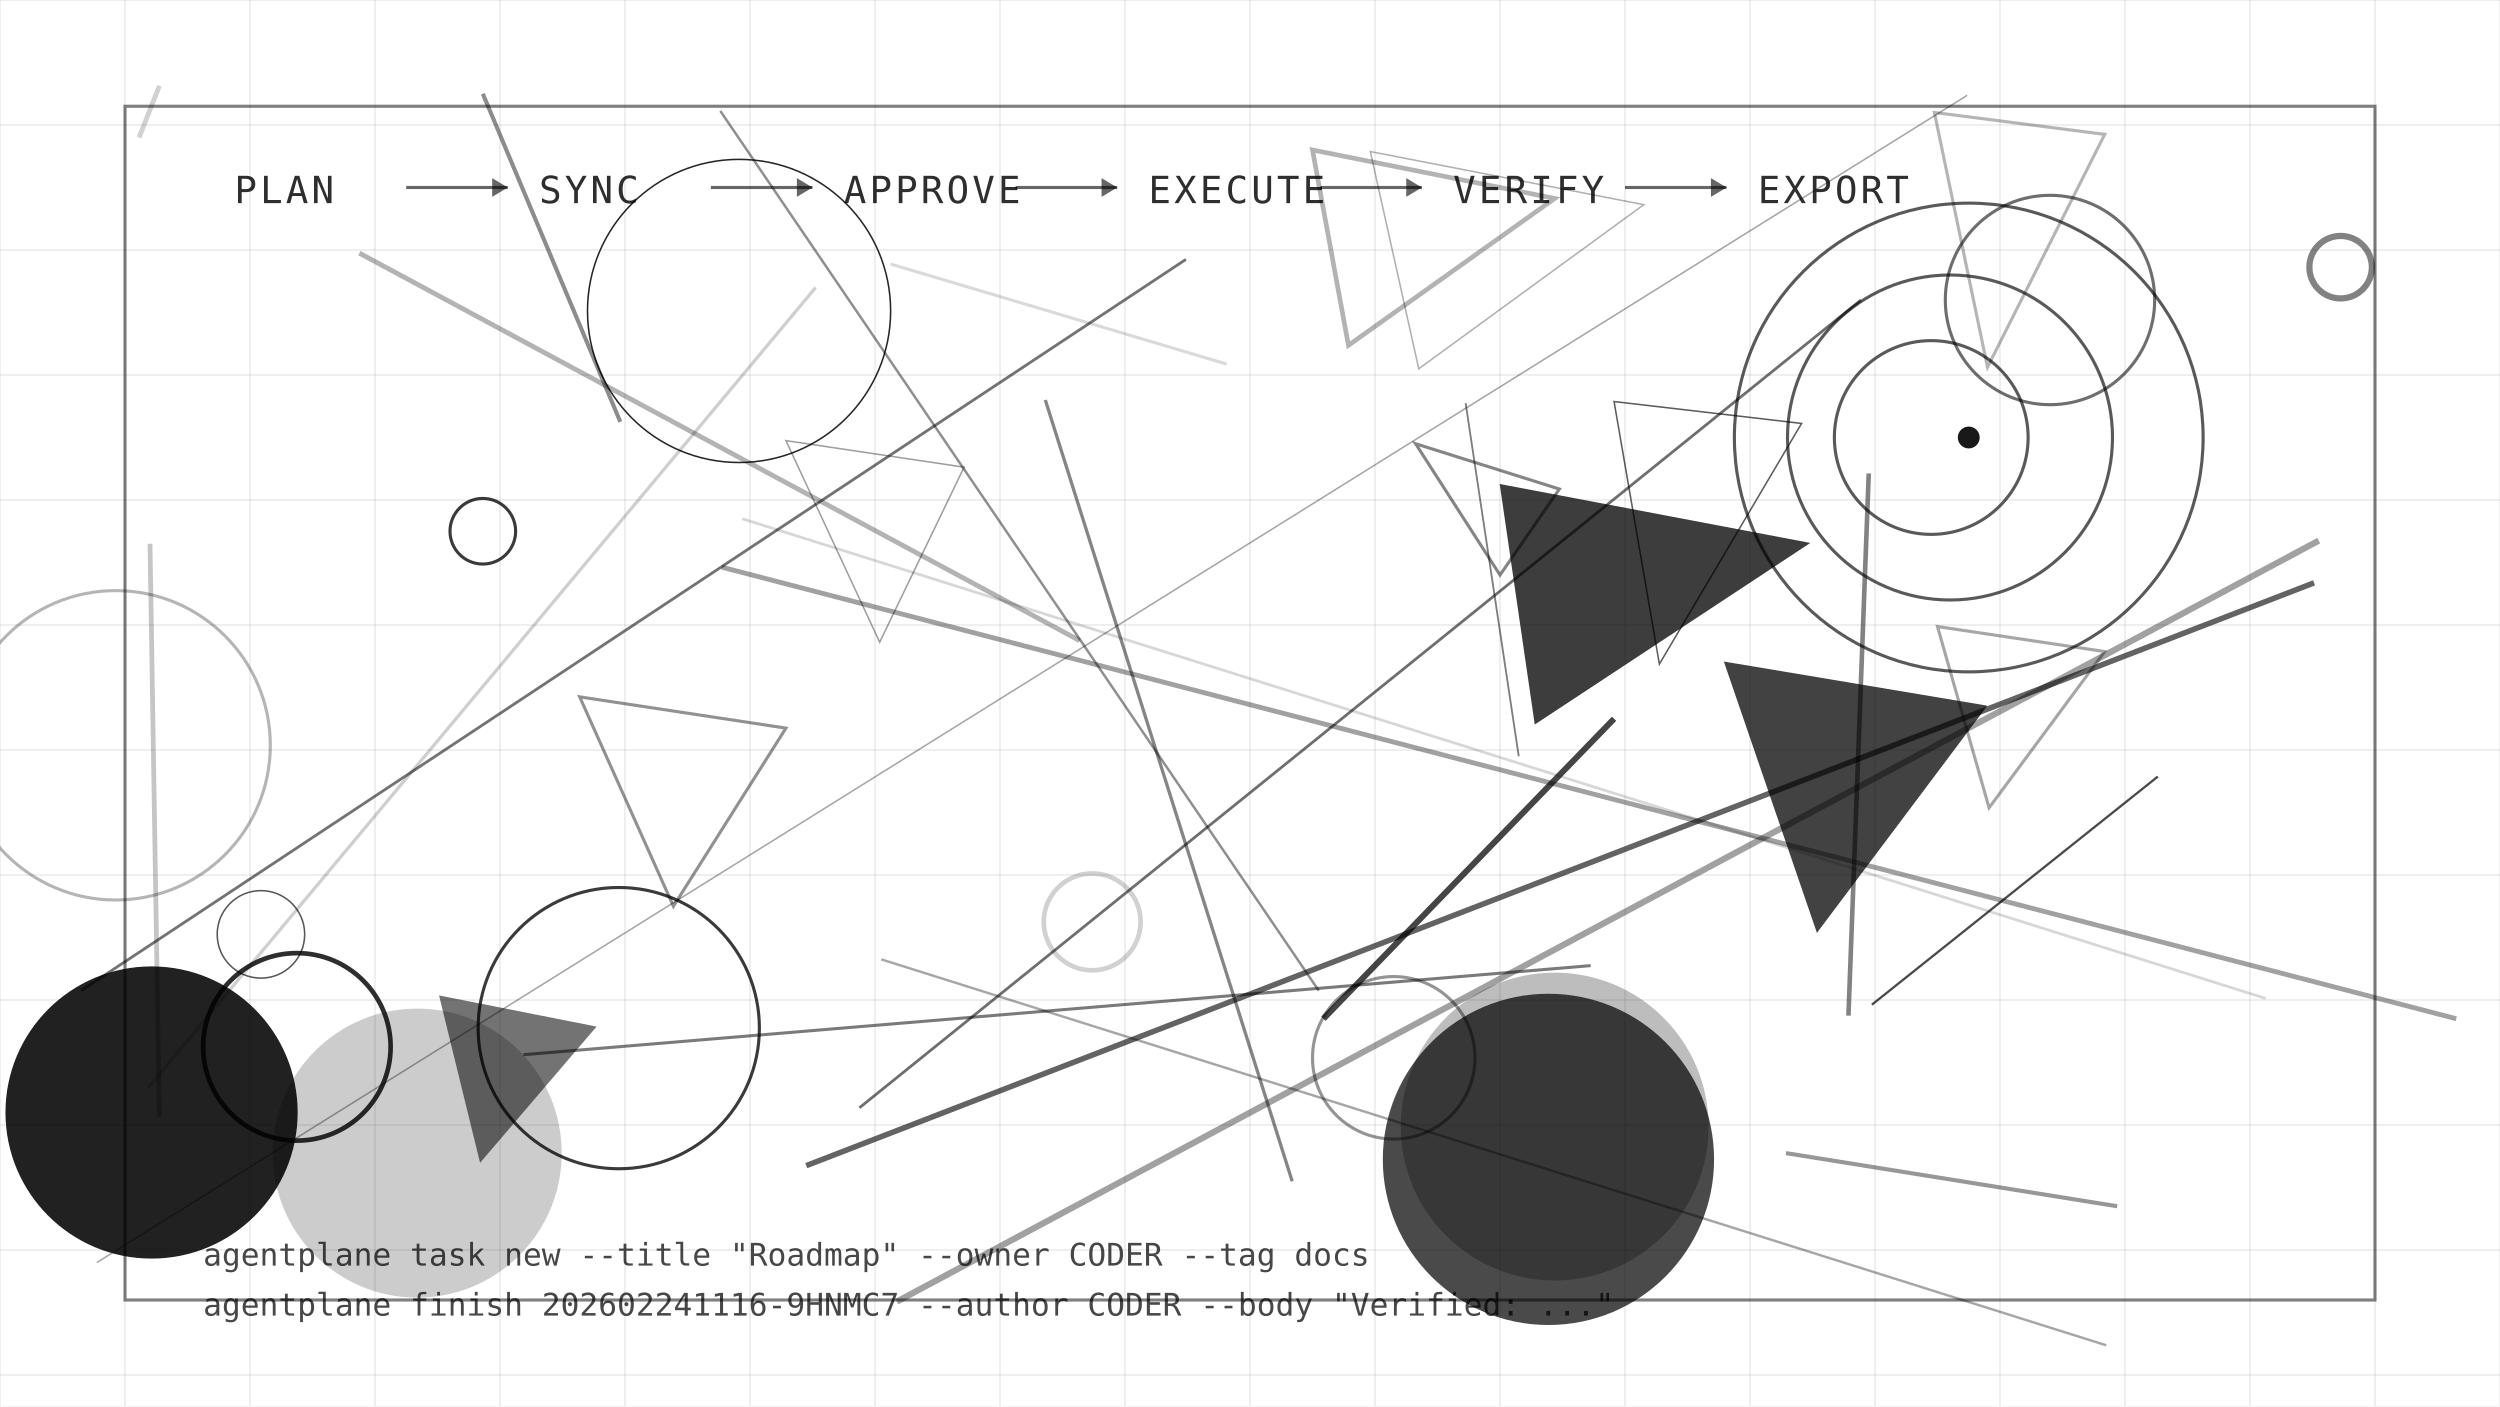
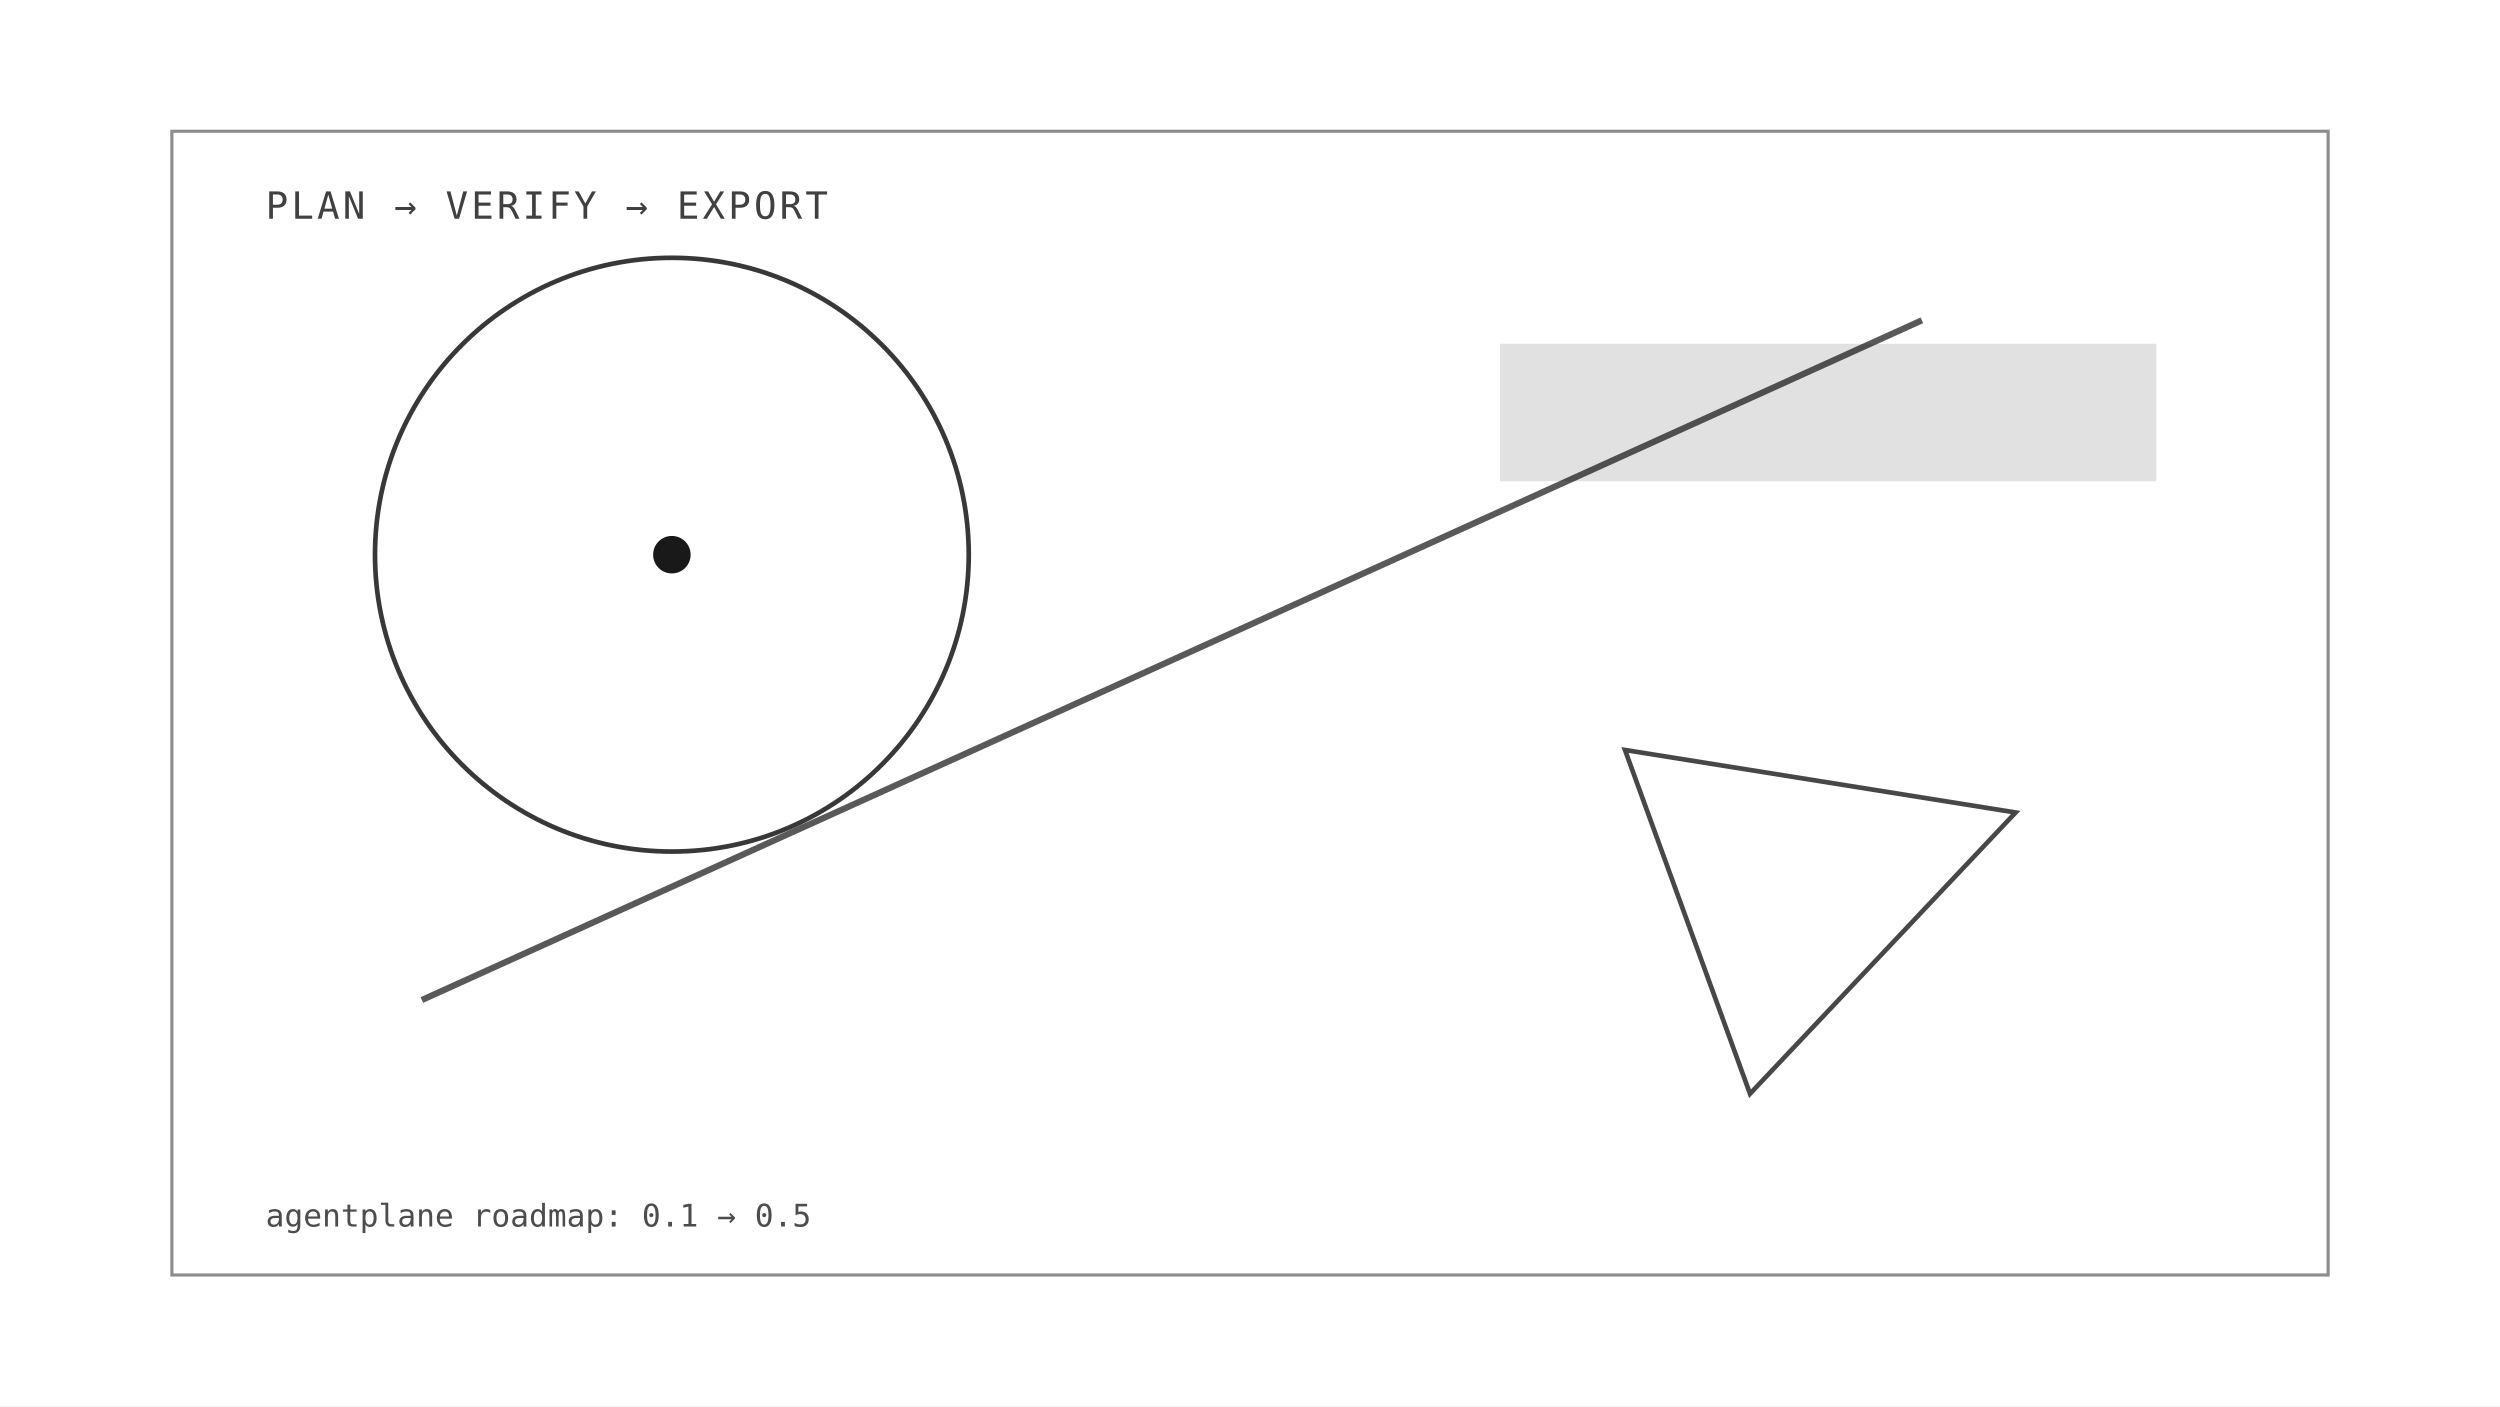
<svg xmlns="http://www.w3.org/2000/svg" width="1600" height="900" viewBox="0 0 1600 900">
  <rect width="100%" height="100%" fill="#fff" />
-   <line x1="0" y1="0" x2="0" y2="900" stroke="#000" stroke-width="1" opacity="0.08" />
-   <line x1="80" y1="0" x2="80" y2="900" stroke="#000" stroke-width="1" opacity="0.08" />
-   <line x1="160" y1="0" x2="160" y2="900" stroke="#000" stroke-width="1" opacity="0.08" />
-   <line x1="240" y1="0" x2="240" y2="900" stroke="#000" stroke-width="1" opacity="0.08" />
-   <line x1="320" y1="0" x2="320" y2="900" stroke="#000" stroke-width="1" opacity="0.08" />
-   <line x1="400" y1="0" x2="400" y2="900" stroke="#000" stroke-width="1" opacity="0.08" />
-   <line x1="480" y1="0" x2="480" y2="900" stroke="#000" stroke-width="1" opacity="0.08" />
-   <line x1="560" y1="0" x2="560" y2="900" stroke="#000" stroke-width="1" opacity="0.08" />
-   <line x1="640" y1="0" x2="640" y2="900" stroke="#000" stroke-width="1" opacity="0.08" />
-   <line x1="720" y1="0" x2="720" y2="900" stroke="#000" stroke-width="1" opacity="0.08" />
-   <line x1="800" y1="0" x2="800" y2="900" stroke="#000" stroke-width="1" opacity="0.08" />
-   <line x1="880" y1="0" x2="880" y2="900" stroke="#000" stroke-width="1" opacity="0.08" />
-   <line x1="960" y1="0" x2="960" y2="900" stroke="#000" stroke-width="1" opacity="0.08" />
-   <line x1="1040" y1="0" x2="1040" y2="900" stroke="#000" stroke-width="1" opacity="0.08" />
-   <line x1="1120" y1="0" x2="1120" y2="900" stroke="#000" stroke-width="1" opacity="0.08" />
-   <line x1="1200" y1="0" x2="1200" y2="900" stroke="#000" stroke-width="1" opacity="0.08" />
-   <line x1="1280" y1="0" x2="1280" y2="900" stroke="#000" stroke-width="1" opacity="0.08" />
-   <line x1="1360" y1="0" x2="1360" y2="900" stroke="#000" stroke-width="1" opacity="0.08" />
-   <line x1="1440" y1="0" x2="1440" y2="900" stroke="#000" stroke-width="1" opacity="0.08" />
-   <line x1="1520" y1="0" x2="1520" y2="900" stroke="#000" stroke-width="1" opacity="0.08" />
-   <line x1="1600" y1="0" x2="1600" y2="900" stroke="#000" stroke-width="1" opacity="0.08" />
-   <line x1="0" y1="0" x2="1600" y2="0" stroke="#000" stroke-width="1" opacity="0.08" />
-   <line x1="0" y1="80" x2="1600" y2="80" stroke="#000" stroke-width="1" opacity="0.08" />
-   <line x1="0" y1="160" x2="1600" y2="160" stroke="#000" stroke-width="1" opacity="0.08" />
-   <line x1="0" y1="240" x2="1600" y2="240" stroke="#000" stroke-width="1" opacity="0.08" />
-   <line x1="0" y1="320" x2="1600" y2="320" stroke="#000" stroke-width="1" opacity="0.08" />
-   <line x1="0" y1="400" x2="1600" y2="400" stroke="#000" stroke-width="1" opacity="0.08" />
-   <line x1="0" y1="480" x2="1600" y2="480" stroke="#000" stroke-width="1" opacity="0.08" />
-   <line x1="0" y1="560" x2="1600" y2="560" stroke="#000" stroke-width="1" opacity="0.08" />
-   <line x1="0" y1="640" x2="1600" y2="640" stroke="#000" stroke-width="1" opacity="0.08" />
-   <line x1="0" y1="720" x2="1600" y2="720" stroke="#000" stroke-width="1" opacity="0.08" />
-   <line x1="0" y1="800" x2="1600" y2="800" stroke="#000" stroke-width="1" opacity="0.08" />
-   <line x1="0" y1="880" x2="1600" y2="880" stroke="#000" stroke-width="1" opacity="0.08" />
-   <circle cx="267" cy="738" r="91" fill="#000" stroke="#000" stroke-width="3" opacity="0.20" />
-   <circle cx="473" cy="199" r="97" fill="none" stroke="#000" stroke-width="1" opacity="0.85" />
-   <circle cx="167" cy="598" r="28" fill="none" stroke="#000" stroke-width="1" opacity="0.66" />
-   <circle cx="309" cy="340" r="21" fill="none" stroke="#000" stroke-width="2" opacity="0.77" />
-   <circle cx="995" cy="721" r="98" fill="#000" stroke="#000" stroke-width="1" opacity="0.26" />
-   <circle cx="1312" cy="192" r="67" fill="none" stroke="#000" stroke-width="2" opacity="0.57" />
-   <circle cx="396" cy="658" r="90" fill="none" stroke="#000" stroke-width="2" opacity="0.77" />
-   <circle cx="74" cy="477" r="99" fill="none" stroke="#000" stroke-width="2" opacity="0.29" />
-   <circle cx="991" cy="742" r="105" fill="#000" stroke="#000" stroke-width="2" opacity="0.71" />
-   <circle cx="190" cy="670" r="60" fill="none" stroke="#000" stroke-width="3" opacity="0.82" />
-   <circle cx="699" cy="590" r="31" fill="none" stroke="#000" stroke-width="3" opacity="0.18" />
-   <circle cx="892" cy="677" r="52" fill="none" stroke="#000" stroke-width="2" opacity="0.42" />
-   <circle cx="97" cy="712" r="93" fill="#000" stroke="#000" stroke-width="1" opacity="0.87" />
-   <circle cx="1498" cy="171" r="20" fill="none" stroke="#000" stroke-width="4" opacity="0.49" />
-   <line x1="1198" y1="643" x2="1381" y2="497" stroke="#000" stroke-width="1.48" opacity="0.71" />
-   <line x1="1183" y1="650" x2="1196" y2="303" stroke="#000" stroke-width="2.95" opacity="0.49" />
-   <line x1="1348" y1="861" x2="564" y2="614" stroke="#000" stroke-width="1.56" opacity="0.35" />
-   <line x1="96" y1="348" x2="102" y2="715" stroke="#000" stroke-width="3.05" opacity="0.23" />
-   <line x1="972" y1="484" x2="938" y2="258" stroke="#000" stroke-width="1.18" opacity="0.51" />
-   <line x1="462" y1="363" x2="1572" y2="652" stroke="#000" stroke-width="3.11" opacity="0.37" />
-   <line x1="1143" y1="738" x2="1355" y2="772" stroke="#000" stroke-width="2.64" opacity="0.41" />
-   <line x1="230" y1="162" x2="691" y2="410" stroke="#000" stroke-width="3.12" opacity="0.30" />
-   <line x1="309" y1="60" x2="397" y2="270" stroke="#000" stroke-width="2.64" opacity="0.45" />
-   <line x1="827" y1="756" x2="669" y2="256" stroke="#000" stroke-width="2.12" opacity="0.48" />
-   <line x1="516" y1="746" x2="1481" y2="373" stroke="#000" stroke-width="3.55" opacity="0.61" />
-   <line x1="570" y1="169" x2="785" y2="233" stroke="#000" stroke-width="1.96" opacity="0.15" />
-   <line x1="522" y1="184" x2="95" y2="696" stroke="#000" stroke-width="2.10" opacity="0.19" />
-   <line x1="1033" y1="460" x2="847" y2="652" stroke="#000" stroke-width="3.86" opacity="0.73" />
-   <line x1="844" y1="634" x2="461" y2="71" stroke="#000" stroke-width="1.61" opacity="0.44" />
-   <line x1="1259" y1="61" x2="62" y2="808" stroke="#000" stroke-width="1.01" opacity="0.35" />
-   <line x1="1450" y1="639" x2="475" y2="332" stroke="#000" stroke-width="1.78" opacity="0.16" />
-   <line x1="1484" y1="346" x2="574" y2="833" stroke="#000" stroke-width="4.00" opacity="0.37" />
-   <line x1="335" y1="675" x2="1018" y2="618" stroke="#000" stroke-width="1.96" opacity="0.52" />
-   <line x1="52" y1="634" x2="759" y2="166" stroke="#000" stroke-width="1.82" opacity="0.55" />
-   <line x1="89" y1="88" x2="102" y2="55" stroke="#000" stroke-width="3.14" opacity="0.18" />
-   <line x1="1191" y1="192" x2="550" y2="709" stroke="#000" stroke-width="1.79" opacity="0.57" />
-   <polygon points="961,311 1156,348 983,462" fill="#000" stroke="#000" stroke-width="2" opacity="0.76" />
-   <polygon points="1240,401 1347,417 1273,517" fill="none" stroke="#000" stroke-width="2" opacity="0.35" />
-   <polygon points="1033,257 1153,271 1062,425" fill="none" stroke="#000" stroke-width="1" opacity="0.64" />
-   <polygon points="371,446 503,466 431,580" fill="none" stroke="#000" stroke-width="2" opacity="0.43" />
-   <polygon points="503,282 617,299 563,411" fill="none" stroke="#000" stroke-width="1" opacity="0.38" />
-   <polygon points="1104,424 1271,452 1163,596" fill="#000" stroke="#000" stroke-width="1" opacity="0.74" />
-   <polygon points="840,96 995,127 863,221" fill="none" stroke="#000" stroke-width="3" opacity="0.30" />
-   <polygon points="1238,72 1347,86 1272,235" fill="none" stroke="#000" stroke-width="2" opacity="0.29" />
-   <polygon points="906,284 998,313 960,368" fill="none" stroke="#000" stroke-width="2" opacity="0.48" />
-   <polygon points="877,97 1052,131 908,236" fill="none" stroke="#000" stroke-width="1" opacity="0.31" />
-   <polygon points="283,639 379,658 308,741" fill="#000" stroke="#000" stroke-width="3" opacity="0.55" />
-   <rect x="80" y="68" width="1440" height="764" fill="none" stroke="#000" stroke-width="2" opacity="0.5" />
-   <text x="150" y="130" font-family="monospace" font-size="24" letter-spacing="2" fill="#000" opacity="0.82">PLAN</text>
-   <line x1="260" y1="120" x2="325" y2="120" stroke="#000" stroke-width="2" opacity="0.6" />
-   <polygon points="325,120 315,114 315,126" fill="#000" stroke="#000" stroke-width="0" opacity="0.6" />
-   <text x="345" y="130" font-family="monospace" font-size="24" letter-spacing="2" fill="#000" opacity="0.82">SYNC</text>
-   <line x1="455" y1="120" x2="520" y2="120" stroke="#000" stroke-width="2" opacity="0.6" />
-   <polygon points="520,120 510,114 510,126" fill="#000" stroke="#000" stroke-width="0" opacity="0.6" />
-   <text x="540" y="130" font-family="monospace" font-size="24" letter-spacing="2" fill="#000" opacity="0.82">APPROVE</text>
-   <line x1="650" y1="120" x2="715" y2="120" stroke="#000" stroke-width="2" opacity="0.6" />
-   <polygon points="715,120 705,114 705,126" fill="#000" stroke="#000" stroke-width="0" opacity="0.6" />
-   <text x="735" y="130" font-family="monospace" font-size="24" letter-spacing="2" fill="#000" opacity="0.82">EXECUTE</text>
-   <line x1="845" y1="120" x2="910" y2="120" stroke="#000" stroke-width="2" opacity="0.6" />
-   <polygon points="910,120 900,114 900,126" fill="#000" stroke="#000" stroke-width="0" opacity="0.6" />
-   <text x="930" y="130" font-family="monospace" font-size="24" letter-spacing="2" fill="#000" opacity="0.82">VERIFY</text>
-   <line x1="1040" y1="120" x2="1105" y2="120" stroke="#000" stroke-width="2" opacity="0.6" />
-   <polygon points="1105,120 1095,114 1095,126" fill="#000" stroke="#000" stroke-width="0" opacity="0.6" />
-   <text x="1125" y="130" font-family="monospace" font-size="24" letter-spacing="2" fill="#000" opacity="0.82">EXPORT</text>
-   <text x="130" y="810" font-family="monospace" font-size="20" fill="#000" opacity="0.72">agentplane task new --title "Roadmap" --owner CODER --tag docs</text>
-   <text x="130" y="842" font-family="monospace" font-size="20" fill="#000" opacity="0.72">agentplane finish 202602241116-9HNMC7 --author CODER --body "Verified: ..."</text>
-   <circle cx="1260" cy="280" r="150" fill="none" stroke="#000" stroke-width="2" opacity="0.65" />
-   <circle cx="1248" cy="280" r="104" fill="none" stroke="#000" stroke-width="2" opacity="0.65" />
-   <circle cx="1236" cy="280" r="62" fill="none" stroke="#000" stroke-width="2" opacity="0.65" />
-   <circle cx="1260" cy="280" r="7" fill="#000" stroke="#000" stroke-width="0" opacity="0.9" />
+   <rect x="110" y="84" width="1380" height="732" fill="none" stroke="#000" stroke-width="2" opacity="0.45" />
+   <circle cx="430" cy="355" r="190" fill="none" stroke="#000" stroke-width="3" opacity="0.78" />
+   <circle cx="430" cy="355" r="12" fill="#000" stroke="#000" stroke-width="0" opacity="0.9" />
+   <line x1="270" y1="640" x2="1230" y2="205" stroke="#000" stroke-width="4" opacity="0.65" />
+   <polygon points="1040,480 1290,520 1120,700" fill="none" stroke="#000" stroke-width="3" opacity="0.72" />
+   <rect x="960" y="220" width="420" height="88" fill="#000" stroke="#000" stroke-width="0" opacity="0.12" />
+   <text x="170" y="140" font-family="monospace" font-size="24" letter-spacing="2" fill="#000" opacity="0.75">PLAN → VERIFY → EXPORT</text>
+   <text x="170" y="785" font-family="monospace" font-size="20" fill="#000" opacity="0.7">agentplane roadmap: 0.1 → 0.5</text>
</svg>
